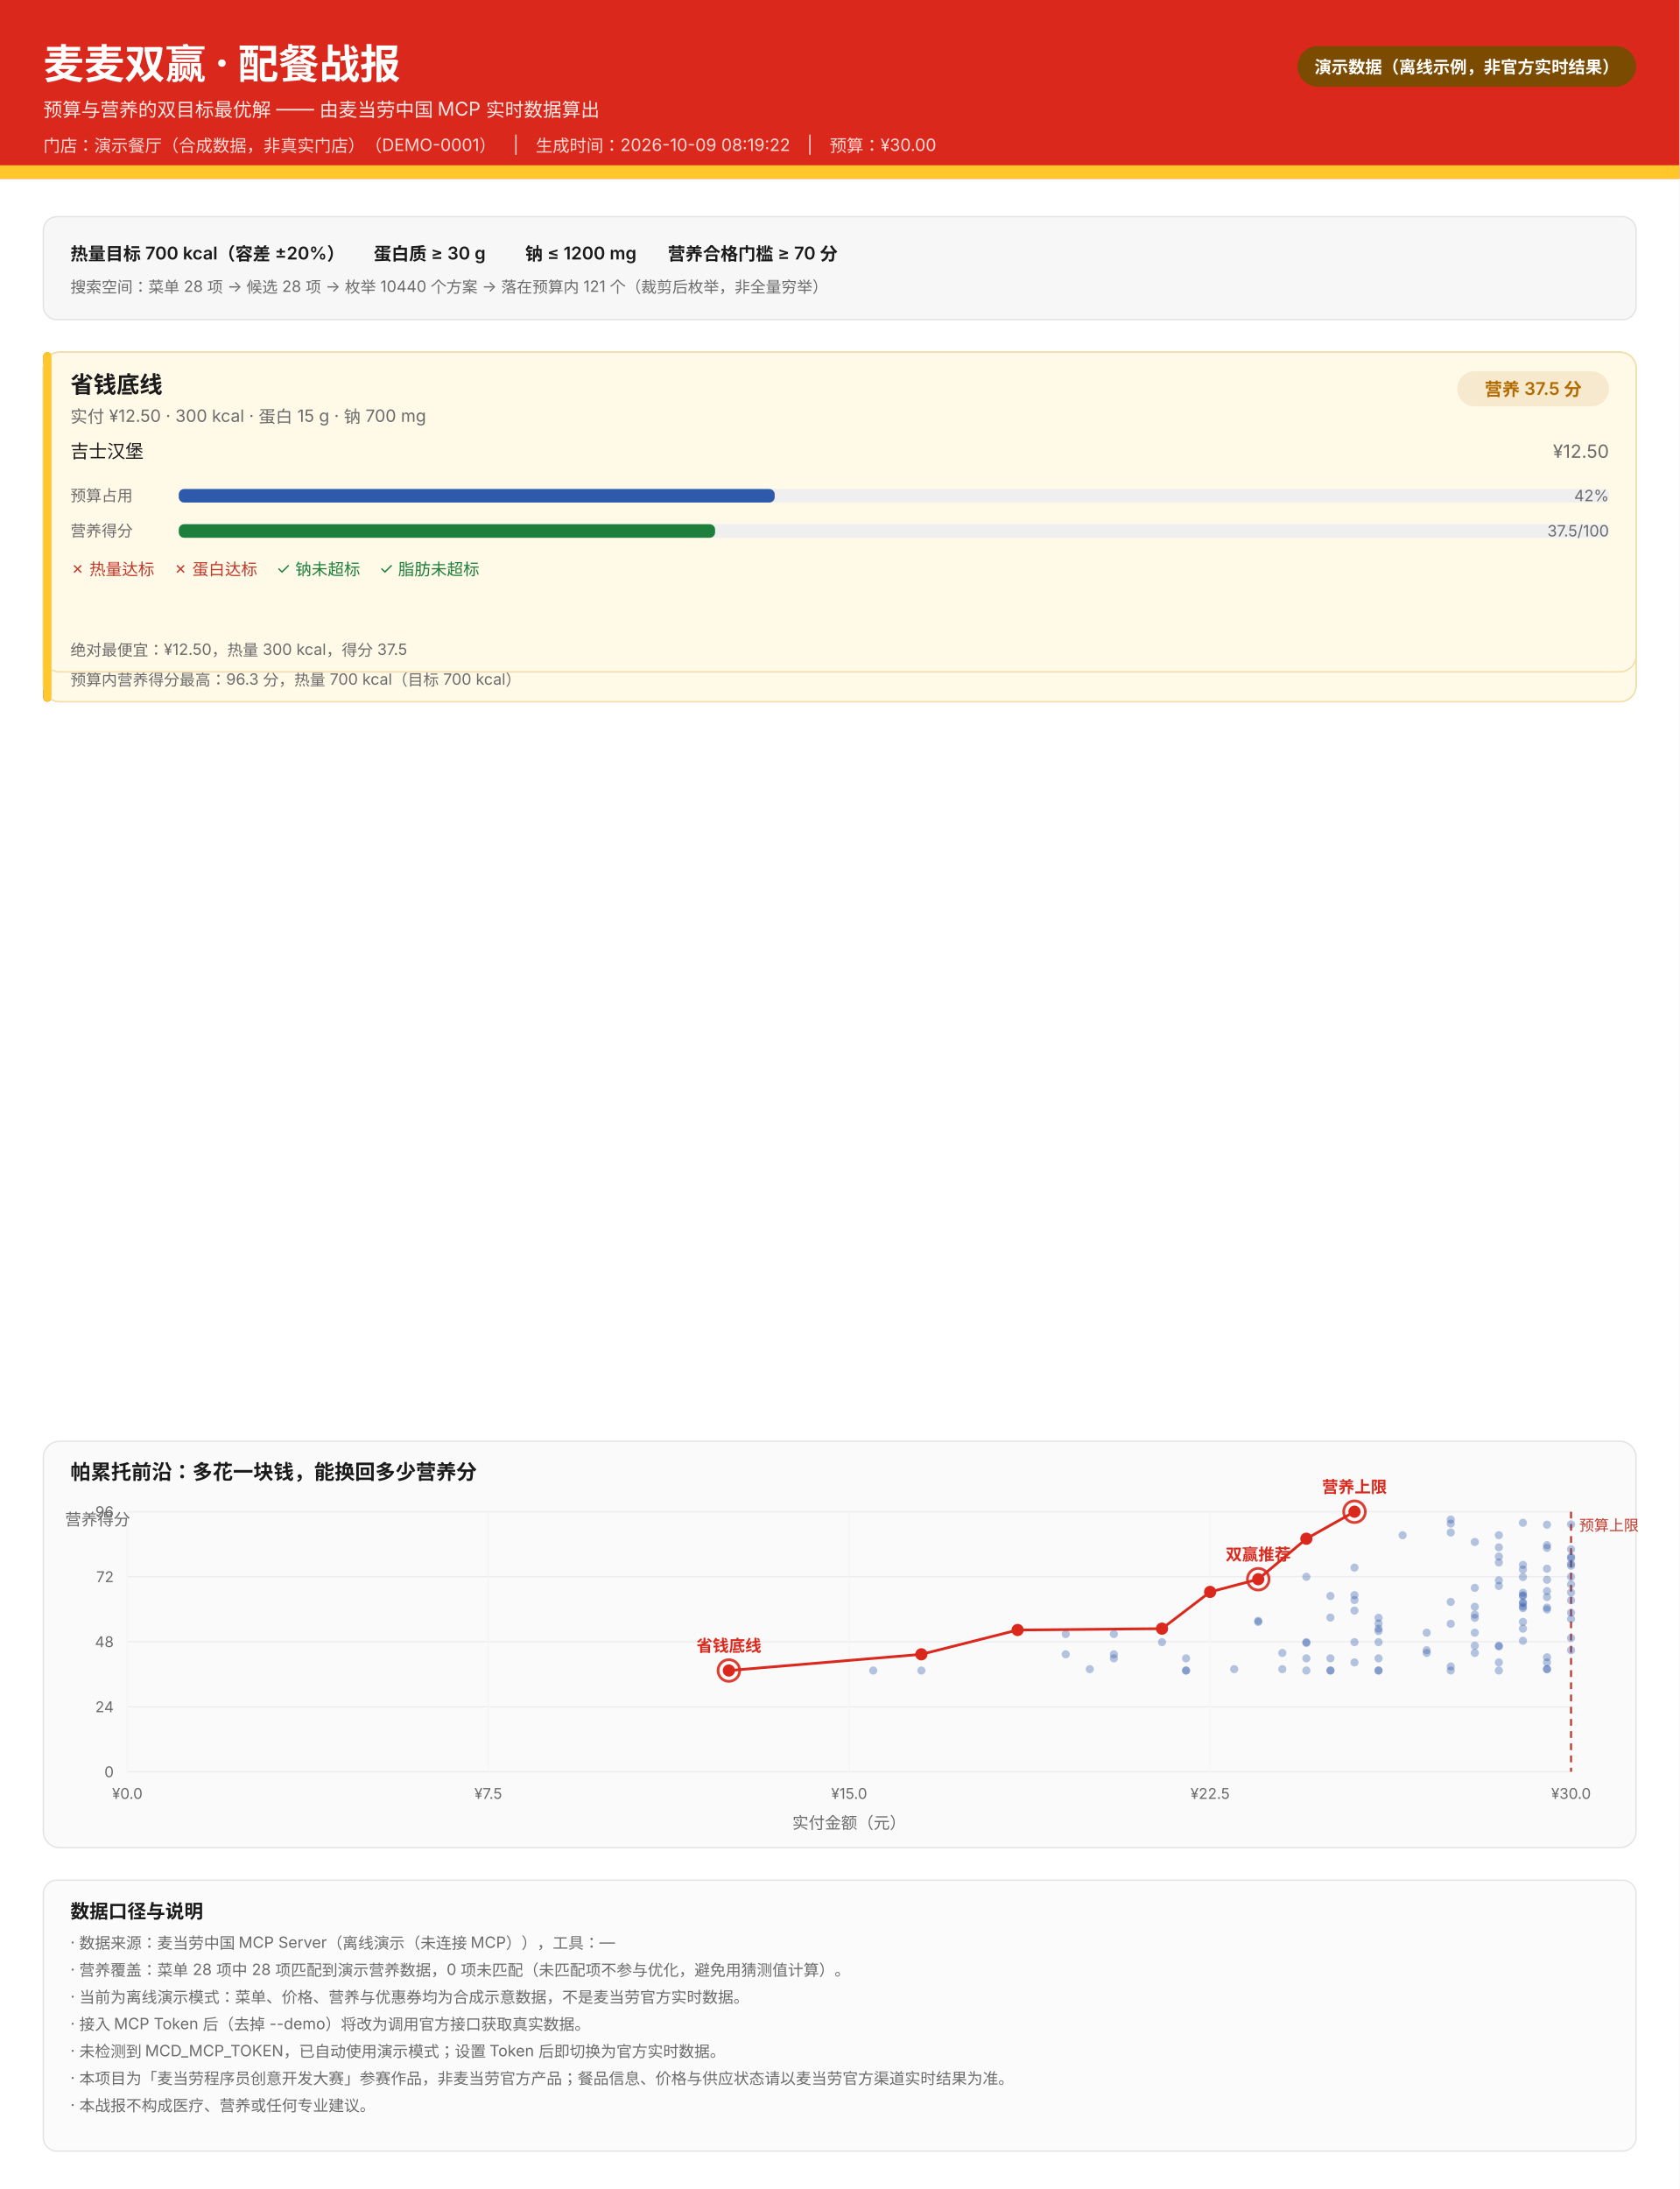
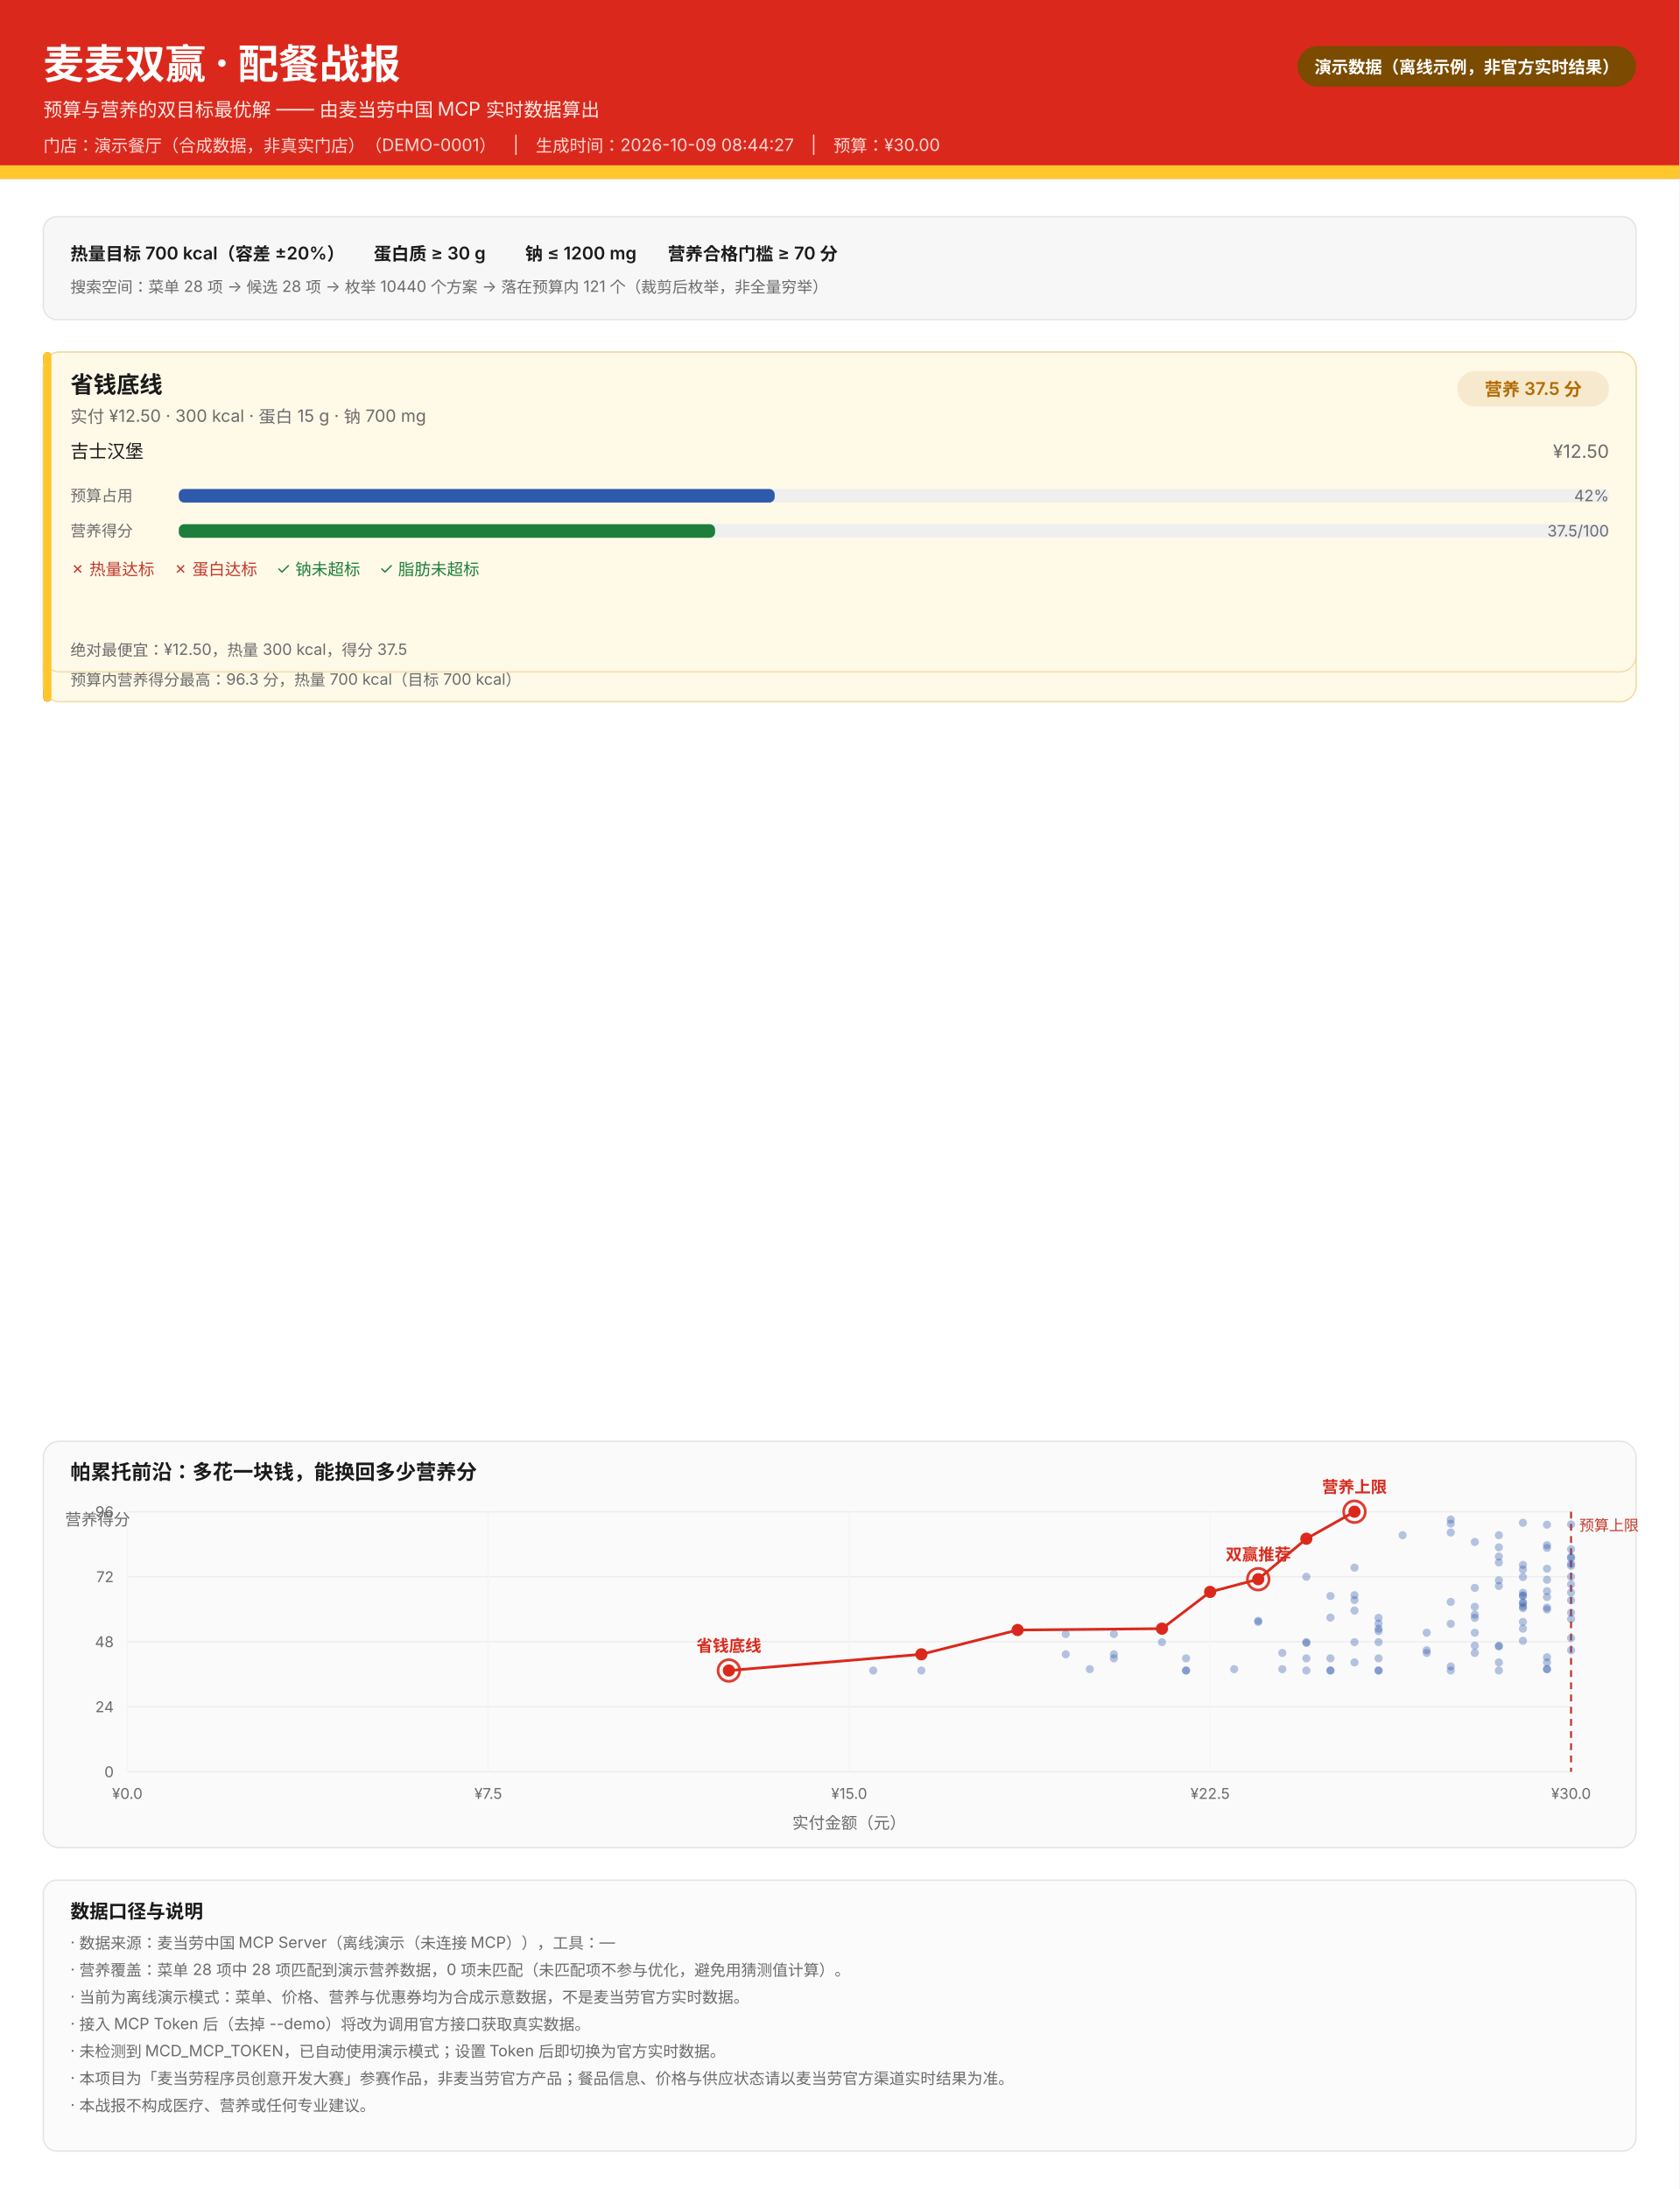
<svg xmlns="http://www.w3.org/2000/svg" width="1240" height="1616" viewBox="0 0 1240 1616" role="img" aria-label="麦麦双赢配餐战报">
  <rect width="1240" height="1616" fill="#FFFFFF" />
  <rect x="0" y="0" width="1240" height="132" rx="0" fill="#DA291C" stroke="none" stroke-width="1" opacity="1" />
  <rect x="0" y="122" width="1240" height="10" rx="0" fill="#FFC72C" stroke="none" stroke-width="1" opacity="1" />
  <text x="32" y="58" font-family="'PingFang SC','Microsoft YaHei','Noto Sans SC','Source Han Sans SC',-apple-system,sans-serif" font-size="30" font-weight="800" fill="#FFFFFF" text-anchor="start" opacity="1">麦麦双赢 · 配餐战报</text>
  <text x="32" y="86" font-family="'PingFang SC','Microsoft YaHei','Noto Sans SC','Source Han Sans SC',-apple-system,sans-serif" font-size="14" font-weight="400" fill="#FFE9E7" text-anchor="start" opacity="1">预算与营养的双目标最优解 —— 由麦当劳中国 MCP 实时数据算出</text>
  <rect x="958" y="34" width="250" height="30" rx="15" fill="#7A4B00" stroke="none" stroke-width="1" opacity="1" />
  <text x="1083" y="54" font-family="'PingFang SC','Microsoft YaHei','Noto Sans SC','Source Han Sans SC',-apple-system,sans-serif" font-size="12.5" font-weight="600" fill="#FFFFFF" text-anchor="middle" opacity="1">演示数据（离线示例，非官方实时结果）</text>
-   <text x="32" y="112" font-family="'PingFang SC','Microsoft YaHei','Noto Sans SC','Source Han Sans SC',-apple-system,sans-serif" font-size="12.5" font-weight="400" fill="#FFD9D6" text-anchor="start" opacity="1">门店：演示餐厅（合成数据，非真实门店）（DEMO-0001）　|　生成时间：2026-10-09 08:19:22　|　预算：¥30.00</text>
+   <text x="32" y="112" font-family="'PingFang SC','Microsoft YaHei','Noto Sans SC','Source Han Sans SC',-apple-system,sans-serif" font-size="12.5" font-weight="400" fill="#FFD9D6" text-anchor="start" opacity="1">门店：演示餐厅（合成数据，非真实门店）（DEMO-0001）　|　生成时间：2026-10-09 08:44:27　|　预算：¥30.00</text>
  <rect x="32" y="160" width="1176" height="76" rx="10" fill="#F7F7F7" stroke="#E3E3E3" stroke-width="1" opacity="1" />
  <text x="52" y="192" font-family="'PingFang SC','Microsoft YaHei','Noto Sans SC','Source Han Sans SC',-apple-system,sans-serif" font-size="13" font-weight="600" fill="#1A1A1A" text-anchor="start" opacity="1">热量目标 700 kcal（容差 ±20%）</text>
  <text x="276" y="192" font-family="'PingFang SC','Microsoft YaHei','Noto Sans SC','Source Han Sans SC',-apple-system,sans-serif" font-size="13" font-weight="600" fill="#1A1A1A" text-anchor="start" opacity="1">蛋白质 ≥ 30 g</text>
  <text x="387.8" y="192" font-family="'PingFang SC','Microsoft YaHei','Noto Sans SC','Source Han Sans SC',-apple-system,sans-serif" font-size="13" font-weight="600" fill="#1A1A1A" text-anchor="start" opacity="1">钠 ≤ 1200 mg</text>
  <text x="493" y="192" font-family="'PingFang SC','Microsoft YaHei','Noto Sans SC','Source Han Sans SC',-apple-system,sans-serif" font-size="13" font-weight="600" fill="#1A1A1A" text-anchor="start" opacity="1">营养合格门槛 ≥ 70 分</text>
  <text x="52" y="216" font-family="'PingFang SC','Microsoft YaHei','Noto Sans SC','Source Han Sans SC',-apple-system,sans-serif" font-size="11.5" font-weight="400" fill="#6B6B6B" text-anchor="start" opacity="1">搜索空间：菜单 28 项 → 候选 28 项 → 枚举 10440 个方案 → 落在预算内 121 个（裁剪后枚举，非全量穷举）</text>
  <rect x="32" y="260" width="1176" height="258" rx="12" fill="#FFF9E8" stroke="#F0DDA8" stroke-width="1" opacity="1" />
  <rect x="32" y="260" width="6" height="258" rx="3" fill="#DA291C" stroke="none" stroke-width="1" opacity="1" />
  <text x="52" y="290" font-family="'PingFang SC','Microsoft YaHei','Noto Sans SC','Source Han Sans SC',-apple-system,sans-serif" font-size="17" font-weight="700" fill="#1A1A1A" text-anchor="start" opacity="1">双赢推荐</text>
  <rect x="1076" y="274" width="112" height="26" rx="13" fill="#1E7F3C" stroke="none" stroke-width="1" opacity="0.12" />
  <text x="1132" y="292" font-family="'PingFang SC','Microsoft YaHei','Noto Sans SC','Source Han Sans SC',-apple-system,sans-serif" font-size="13" font-weight="600" fill="#1E7F3C" text-anchor="middle" opacity="1">营养 71.3 分</text>
  <text x="52" y="312" font-family="'PingFang SC','Microsoft YaHei','Noto Sans SC','Source Han Sans SC',-apple-system,sans-serif" font-size="12.5" font-weight="400" fill="#6B6B6B" text-anchor="start" opacity="1">实付 ¥23.50 · 610 kcal · 蛋白 28 g · 钠 970 mg</text>
  <text x="52" y="338" font-family="'PingFang SC','Microsoft YaHei','Noto Sans SC','Source Han Sans SC',-apple-system,sans-serif" font-size="13.5" font-weight="400" fill="#1A1A1A" text-anchor="start" opacity="1">原味鸡腿堡</text>
  <text x="1188" y="338" font-family="'PingFang SC','Microsoft YaHei','Noto Sans SC','Source Han Sans SC',-apple-system,sans-serif" font-size="13.5" font-weight="400" fill="#6B6B6B" text-anchor="end" opacity="1">¥19.50</text>
  <text x="52" y="360" font-family="'PingFang SC','Microsoft YaHei','Noto Sans SC','Source Han Sans SC',-apple-system,sans-serif" font-size="13.5" font-weight="400" fill="#1A1A1A" text-anchor="start" opacity="1">圆筒冰淇淋</text>
  <text x="1188" y="360" font-family="'PingFang SC','Microsoft YaHei','Noto Sans SC','Source Han Sans SC',-apple-system,sans-serif" font-size="13.5" font-weight="400" fill="#6B6B6B" text-anchor="end" opacity="1">¥4.00</text>
  <text x="52" y="392" font-family="'PingFang SC','Microsoft YaHei','Noto Sans SC','Source Han Sans SC',-apple-system,sans-serif" font-size="11.5" font-weight="400" fill="#6B6B6B" text-anchor="start" opacity="1">预算占用</text>
  <rect x="132" y="383" width="1056" height="10" rx="4" fill="#EFEFEF" stroke="none" stroke-width="1" opacity="1" />
  <rect x="132" y="383" width="827.2" height="10" rx="4" fill="#2E5AAC" stroke="none" stroke-width="1" opacity="1" />
  <text x="1188" y="392" font-family="'PingFang SC','Microsoft YaHei','Noto Sans SC','Source Han Sans SC',-apple-system,sans-serif" font-size="11.5" font-weight="400" fill="#6B6B6B" text-anchor="end" opacity="1">78%</text>
  <text x="52" y="418" font-family="'PingFang SC','Microsoft YaHei','Noto Sans SC','Source Han Sans SC',-apple-system,sans-serif" font-size="11.5" font-weight="400" fill="#6B6B6B" text-anchor="start" opacity="1">营养得分</text>
  <rect x="132" y="409" width="1056" height="10" rx="4" fill="#EFEFEF" stroke="none" stroke-width="1" opacity="1" />
  <rect x="132" y="409" width="752.928" height="10" rx="4" fill="#1E7F3C" stroke="none" stroke-width="1" opacity="1" />
  <text x="1188" y="418" font-family="'PingFang SC','Microsoft YaHei','Noto Sans SC','Source Han Sans SC',-apple-system,sans-serif" font-size="11.5" font-weight="400" fill="#6B6B6B" text-anchor="end" opacity="1">71.3/100</text>
  <text x="52" y="446" font-family="'PingFang SC','Microsoft YaHei','Noto Sans SC','Source Han Sans SC',-apple-system,sans-serif" font-size="12" font-weight="400" fill="#1E7F3C" text-anchor="start" opacity="1">✓ 热量达标</text>
-   <text x="128" y="446" font-family="'PingFang SC','Microsoft YaHei','Noto Sans SC','Source Han Sans SC',-apple-system,sans-serif" font-size="12" font-weight="400" fill="#1E7F3C" text-anchor="start" opacity="1">✓ 蛋白达标</text>
+   <text x="128" y="446" font-family="'PingFang SC','Microsoft YaHei','Noto Sans SC','Source Han Sans SC',-apple-system,sans-serif" font-size="12" font-weight="400" fill="#C0392B" text-anchor="start" opacity="1">✗ 蛋白达标</text>
  <text x="204" y="446" font-family="'PingFang SC','Microsoft YaHei','Noto Sans SC','Source Han Sans SC',-apple-system,sans-serif" font-size="12" font-weight="400" fill="#1E7F3C" text-anchor="start" opacity="1">✓ 钠未超标</text>
  <text x="280" y="446" font-family="'PingFang SC','Microsoft YaHei','Noto Sans SC','Source Han Sans SC',-apple-system,sans-serif" font-size="12" font-weight="400" fill="#1E7F3C" text-anchor="start" opacity="1">✓ 脂肪未超标</text>
  <text x="52" y="506" font-family="'PingFang SC','Microsoft YaHei','Noto Sans SC','Source Han Sans SC',-apple-system,sans-serif" font-size="11.5" font-weight="400" fill="#6B6B6B" text-anchor="start" opacity="1">达到营养门槛（得分 ≥ 门槛）的方案里最便宜的一档：¥23.50 换 28 g 蛋白</text>
  <rect x="32" y="260" width="1176" height="258" rx="12" fill="#FFF9E8" stroke="#F0DDA8" stroke-width="1" opacity="1" />
  <rect x="32" y="260" width="6" height="258" rx="3" fill="#FFC72C" stroke="none" stroke-width="1" opacity="1" />
  <text x="52" y="290" font-family="'PingFang SC','Microsoft YaHei','Noto Sans SC','Source Han Sans SC',-apple-system,sans-serif" font-size="17" font-weight="700" fill="#1A1A1A" text-anchor="start" opacity="1">营养上限</text>
  <rect x="1076" y="274" width="112" height="26" rx="13" fill="#1E7F3C" stroke="none" stroke-width="1" opacity="0.12" />
  <text x="1132" y="292" font-family="'PingFang SC','Microsoft YaHei','Noto Sans SC','Source Han Sans SC',-apple-system,sans-serif" font-size="13" font-weight="600" fill="#1E7F3C" text-anchor="middle" opacity="1">营养 96.3 分</text>
  <text x="52" y="312" font-family="'PingFang SC','Microsoft YaHei','Noto Sans SC','Source Han Sans SC',-apple-system,sans-serif" font-size="12.5" font-weight="400" fill="#6B6B6B" text-anchor="start" opacity="1">实付 ¥25.50 · 700 kcal · 蛋白 30 g · 钠 1120 mg</text>
  <text x="52" y="338" font-family="'PingFang SC','Microsoft YaHei','Noto Sans SC','Source Han Sans SC',-apple-system,sans-serif" font-size="13.5" font-weight="400" fill="#1A1A1A" text-anchor="start" opacity="1">巨无霸</text>
  <text x="1188" y="338" font-family="'PingFang SC','Microsoft YaHei','Noto Sans SC','Source Han Sans SC',-apple-system,sans-serif" font-size="13.5" font-weight="400" fill="#6B6B6B" text-anchor="end" opacity="1">¥21.50</text>
  <text x="52" y="360" font-family="'PingFang SC','Microsoft YaHei','Noto Sans SC','Source Han Sans SC',-apple-system,sans-serif" font-size="13.5" font-weight="400" fill="#1A1A1A" text-anchor="start" opacity="1">圆筒冰淇淋</text>
  <text x="1188" y="360" font-family="'PingFang SC','Microsoft YaHei','Noto Sans SC','Source Han Sans SC',-apple-system,sans-serif" font-size="13.5" font-weight="400" fill="#6B6B6B" text-anchor="end" opacity="1">¥4.00</text>
  <text x="52" y="392" font-family="'PingFang SC','Microsoft YaHei','Noto Sans SC','Source Han Sans SC',-apple-system,sans-serif" font-size="11.5" font-weight="400" fill="#6B6B6B" text-anchor="start" opacity="1">预算占用</text>
  <rect x="132" y="383" width="1056" height="10" rx="4" fill="#EFEFEF" stroke="none" stroke-width="1" opacity="1" />
  <rect x="132" y="383" width="897.6" height="10" rx="4" fill="#2E5AAC" stroke="none" stroke-width="1" opacity="1" />
  <text x="1188" y="392" font-family="'PingFang SC','Microsoft YaHei','Noto Sans SC','Source Han Sans SC',-apple-system,sans-serif" font-size="11.5" font-weight="400" fill="#6B6B6B" text-anchor="end" opacity="1">85%</text>
  <text x="52" y="418" font-family="'PingFang SC','Microsoft YaHei','Noto Sans SC','Source Han Sans SC',-apple-system,sans-serif" font-size="11.5" font-weight="400" fill="#6B6B6B" text-anchor="start" opacity="1">营养得分</text>
  <rect x="132" y="409" width="1056" height="10" rx="4" fill="#EFEFEF" stroke="none" stroke-width="1" opacity="1" />
  <rect x="132" y="409" width="1016.928" height="10" rx="4" fill="#1E7F3C" stroke="none" stroke-width="1" opacity="1" />
  <text x="1188" y="418" font-family="'PingFang SC','Microsoft YaHei','Noto Sans SC','Source Han Sans SC',-apple-system,sans-serif" font-size="11.5" font-weight="400" fill="#6B6B6B" text-anchor="end" opacity="1">96.3/100</text>
  <text x="52" y="446" font-family="'PingFang SC','Microsoft YaHei','Noto Sans SC','Source Han Sans SC',-apple-system,sans-serif" font-size="12" font-weight="400" fill="#1E7F3C" text-anchor="start" opacity="1">✓ 热量达标</text>
  <text x="128" y="446" font-family="'PingFang SC','Microsoft YaHei','Noto Sans SC','Source Han Sans SC',-apple-system,sans-serif" font-size="12" font-weight="400" fill="#1E7F3C" text-anchor="start" opacity="1">✓ 蛋白达标</text>
  <text x="204" y="446" font-family="'PingFang SC','Microsoft YaHei','Noto Sans SC','Source Han Sans SC',-apple-system,sans-serif" font-size="12" font-weight="400" fill="#1E7F3C" text-anchor="start" opacity="1">✓ 钠未超标</text>
  <text x="280" y="446" font-family="'PingFang SC','Microsoft YaHei','Noto Sans SC','Source Han Sans SC',-apple-system,sans-serif" font-size="12" font-weight="400" fill="#C0392B" text-anchor="start" opacity="1">✗ 脂肪未超标</text>
  <text x="52" y="506" font-family="'PingFang SC','Microsoft YaHei','Noto Sans SC','Source Han Sans SC',-apple-system,sans-serif" font-size="11.5" font-weight="400" fill="#6B6B6B" text-anchor="start" opacity="1">预算内营养得分最高：96.3 分，热量 700 kcal（目标 700 kcal）</text>
  <rect x="32" y="260" width="1176" height="236" rx="12" fill="#FFF9E8" stroke="#F0DDA8" stroke-width="1" opacity="1" />
  <rect x="32" y="260" width="6" height="236" rx="3" fill="#FFC72C" stroke="none" stroke-width="1" opacity="1" />
  <text x="52" y="290" font-family="'PingFang SC','Microsoft YaHei','Noto Sans SC','Source Han Sans SC',-apple-system,sans-serif" font-size="17" font-weight="700" fill="#1A1A1A" text-anchor="start" opacity="1">省钱底线</text>
  <rect x="1076" y="274" width="112" height="26" rx="13" fill="#B26B00" stroke="none" stroke-width="1" opacity="0.12" />
  <text x="1132" y="292" font-family="'PingFang SC','Microsoft YaHei','Noto Sans SC','Source Han Sans SC',-apple-system,sans-serif" font-size="13" font-weight="600" fill="#B26B00" text-anchor="middle" opacity="1">营养 37.5 分</text>
  <text x="52" y="312" font-family="'PingFang SC','Microsoft YaHei','Noto Sans SC','Source Han Sans SC',-apple-system,sans-serif" font-size="12.5" font-weight="400" fill="#6B6B6B" text-anchor="start" opacity="1">实付 ¥12.50 · 300 kcal · 蛋白 15 g · 钠 700 mg</text>
  <text x="52" y="338" font-family="'PingFang SC','Microsoft YaHei','Noto Sans SC','Source Han Sans SC',-apple-system,sans-serif" font-size="13.5" font-weight="400" fill="#1A1A1A" text-anchor="start" opacity="1">吉士汉堡</text>
  <text x="1188" y="338" font-family="'PingFang SC','Microsoft YaHei','Noto Sans SC','Source Han Sans SC',-apple-system,sans-serif" font-size="13.5" font-weight="400" fill="#6B6B6B" text-anchor="end" opacity="1">¥12.50</text>
  <text x="52" y="370" font-family="'PingFang SC','Microsoft YaHei','Noto Sans SC','Source Han Sans SC',-apple-system,sans-serif" font-size="11.5" font-weight="400" fill="#6B6B6B" text-anchor="start" opacity="1">预算占用</text>
  <rect x="132" y="361" width="1056" height="10" rx="4" fill="#EFEFEF" stroke="none" stroke-width="1" opacity="1" />
  <rect x="132" y="361" width="440" height="10" rx="4" fill="#2E5AAC" stroke="none" stroke-width="1" opacity="1" />
  <text x="1188" y="370" font-family="'PingFang SC','Microsoft YaHei','Noto Sans SC','Source Han Sans SC',-apple-system,sans-serif" font-size="11.5" font-weight="400" fill="#6B6B6B" text-anchor="end" opacity="1">42%</text>
  <text x="52" y="396" font-family="'PingFang SC','Microsoft YaHei','Noto Sans SC','Source Han Sans SC',-apple-system,sans-serif" font-size="11.5" font-weight="400" fill="#6B6B6B" text-anchor="start" opacity="1">营养得分</text>
  <rect x="132" y="387" width="1056" height="10" rx="4" fill="#EFEFEF" stroke="none" stroke-width="1" opacity="1" />
  <rect x="132" y="387" width="396" height="10" rx="4" fill="#1E7F3C" stroke="none" stroke-width="1" opacity="1" />
  <text x="1188" y="396" font-family="'PingFang SC','Microsoft YaHei','Noto Sans SC','Source Han Sans SC',-apple-system,sans-serif" font-size="11.5" font-weight="400" fill="#6B6B6B" text-anchor="end" opacity="1">37.5/100</text>
  <text x="52" y="424" font-family="'PingFang SC','Microsoft YaHei','Noto Sans SC','Source Han Sans SC',-apple-system,sans-serif" font-size="12" font-weight="400" fill="#C0392B" text-anchor="start" opacity="1">✗ 热量达标</text>
  <text x="128" y="424" font-family="'PingFang SC','Microsoft YaHei','Noto Sans SC','Source Han Sans SC',-apple-system,sans-serif" font-size="12" font-weight="400" fill="#C0392B" text-anchor="start" opacity="1">✗ 蛋白达标</text>
  <text x="204" y="424" font-family="'PingFang SC','Microsoft YaHei','Noto Sans SC','Source Han Sans SC',-apple-system,sans-serif" font-size="12" font-weight="400" fill="#1E7F3C" text-anchor="start" opacity="1">✓ 钠未超标</text>
  <text x="280" y="424" font-family="'PingFang SC','Microsoft YaHei','Noto Sans SC','Source Han Sans SC',-apple-system,sans-serif" font-size="12" font-weight="400" fill="#1E7F3C" text-anchor="start" opacity="1">✓ 脂肪未超标</text>
  <text x="52" y="484" font-family="'PingFang SC','Microsoft YaHei','Noto Sans SC','Source Han Sans SC',-apple-system,sans-serif" font-size="11.5" font-weight="400" fill="#6B6B6B" text-anchor="start" opacity="1">绝对最便宜：¥12.50，热量 300 kcal，得分 37.5</text>
  <rect x="32" y="1064" width="1176" height="300" rx="12" fill="#FAFAFA" stroke="#E3E3E3" stroke-width="1" opacity="1" />
  <text x="52" y="1092" font-family="'PingFang SC','Microsoft YaHei','Noto Sans SC','Source Han Sans SC',-apple-system,sans-serif" font-size="15" font-weight="700" fill="#1A1A1A" text-anchor="start" opacity="1">帕累托前沿：多花一块钱，能换回多少营养分</text>
  <line x1="94" y1="1116" x2="1160" y2="1116" stroke="#EDEDED" stroke-width="1" />
  <text x="84" y="1120" font-family="'PingFang SC','Microsoft YaHei','Noto Sans SC','Source Han Sans SC',-apple-system,sans-serif" font-size="11" font-weight="400" fill="#6B6B6B" text-anchor="end" opacity="1">96</text>
  <line x1="94" y1="1164" x2="1160" y2="1164" stroke="#EDEDED" stroke-width="1" />
  <text x="84" y="1168" font-family="'PingFang SC','Microsoft YaHei','Noto Sans SC','Source Han Sans SC',-apple-system,sans-serif" font-size="11" font-weight="400" fill="#6B6B6B" text-anchor="end" opacity="1">72</text>
  <line x1="94" y1="1212" x2="1160" y2="1212" stroke="#EDEDED" stroke-width="1" />
  <text x="84" y="1216" font-family="'PingFang SC','Microsoft YaHei','Noto Sans SC','Source Han Sans SC',-apple-system,sans-serif" font-size="11" font-weight="400" fill="#6B6B6B" text-anchor="end" opacity="1">48</text>
  <line x1="94" y1="1260" x2="1160" y2="1260" stroke="#EDEDED" stroke-width="1" />
  <text x="84" y="1264" font-family="'PingFang SC','Microsoft YaHei','Noto Sans SC','Source Han Sans SC',-apple-system,sans-serif" font-size="11" font-weight="400" fill="#6B6B6B" text-anchor="end" opacity="1">24</text>
  <line x1="94" y1="1308" x2="1160" y2="1308" stroke="#EDEDED" stroke-width="1" />
  <text x="84" y="1312" font-family="'PingFang SC','Microsoft YaHei','Noto Sans SC','Source Han Sans SC',-apple-system,sans-serif" font-size="11" font-weight="400" fill="#6B6B6B" text-anchor="end" opacity="1">0</text>
  <line x1="94" y1="1116" x2="94" y2="1308" stroke="#F5F5F5" stroke-width="1" />
  <text x="94" y="1328" font-family="'PingFang SC','Microsoft YaHei','Noto Sans SC','Source Han Sans SC',-apple-system,sans-serif" font-size="11" font-weight="400" fill="#6B6B6B" text-anchor="middle" opacity="1">¥0.0</text>
  <line x1="360.5" y1="1116" x2="360.5" y2="1308" stroke="#F5F5F5" stroke-width="1" />
  <text x="360.5" y="1328" font-family="'PingFang SC','Microsoft YaHei','Noto Sans SC','Source Han Sans SC',-apple-system,sans-serif" font-size="11" font-weight="400" fill="#6B6B6B" text-anchor="middle" opacity="1">¥7.5</text>
  <line x1="627" y1="1116" x2="627" y2="1308" stroke="#F5F5F5" stroke-width="1" />
  <text x="627" y="1328" font-family="'PingFang SC','Microsoft YaHei','Noto Sans SC','Source Han Sans SC',-apple-system,sans-serif" font-size="11" font-weight="400" fill="#6B6B6B" text-anchor="middle" opacity="1">¥15.0</text>
  <line x1="893.5" y1="1116" x2="893.5" y2="1308" stroke="#F5F5F5" stroke-width="1" />
  <text x="893.5" y="1328" font-family="'PingFang SC','Microsoft YaHei','Noto Sans SC','Source Han Sans SC',-apple-system,sans-serif" font-size="11" font-weight="400" fill="#6B6B6B" text-anchor="middle" opacity="1">¥22.5</text>
  <line x1="1160" y1="1116" x2="1160" y2="1308" stroke="#F5F5F5" stroke-width="1" />
  <text x="1160" y="1328" font-family="'PingFang SC','Microsoft YaHei','Noto Sans SC','Source Han Sans SC',-apple-system,sans-serif" font-size="11" font-weight="400" fill="#6B6B6B" text-anchor="middle" opacity="1">¥30.0</text>
  <text x="627" y="1350" font-family="'PingFang SC','Microsoft YaHei','Noto Sans SC','Source Han Sans SC',-apple-system,sans-serif" font-size="12" font-weight="400" fill="#6B6B6B" text-anchor="middle" opacity="1">实付金额（元）</text>
  <text x="48" y="1126" font-family="'PingFang SC','Microsoft YaHei','Noto Sans SC','Source Han Sans SC',-apple-system,sans-serif" font-size="12" font-weight="400" fill="#6B6B6B" text-anchor="start" opacity="1">营养得分</text>
  <line x1="1160" y1="1116" x2="1160" y2="1308" stroke="#C0392B" stroke-width="1.5" stroke-dasharray="5 4" />
  <text x="1166" y="1130" font-family="'PingFang SC','Microsoft YaHei','Noto Sans SC','Source Han Sans SC',-apple-system,sans-serif" font-size="11" font-weight="400" fill="#C0392B" text-anchor="start" opacity="1">预算上限</text>
  <circle cx="1000.1" cy="1116" r="3" fill="#2E5AAC" stroke="none" stroke-width="1" opacity="0.35" />
  <circle cx="1071.167" cy="1121.782" r="3" fill="#2E5AAC" stroke="none" stroke-width="1" opacity="0.35" />
  <circle cx="1124.467" cy="1124.174" r="3" fill="#2E5AAC" stroke="none" stroke-width="1" opacity="0.35" />
  <circle cx="1071.167" cy="1124.773" r="3" fill="#2E5AAC" stroke="none" stroke-width="1" opacity="0.35" />
  <circle cx="1160" cy="1125.371" r="3" fill="#2E5AAC" stroke="none" stroke-width="1" opacity="0.35" />
  <circle cx="1142.233" cy="1125.57" r="3" fill="#2E5AAC" stroke="none" stroke-width="1" opacity="0.35" />
  <circle cx="1071.167" cy="1131.352" r="3" fill="#2E5AAC" stroke="none" stroke-width="1" opacity="0.35" />
  <circle cx="1035.633" cy="1133.346" r="3" fill="#2E5AAC" stroke="none" stroke-width="1" opacity="0.35" />
  <circle cx="1106.7" cy="1133.346" r="3" fill="#2E5AAC" stroke="none" stroke-width="1" opacity="0.35" />
  <circle cx="964.567" cy="1135.938" r="3" fill="#2E5AAC" stroke="none" stroke-width="1" opacity="0.35" />
  <circle cx="1088.933" cy="1138.33" r="3" fill="#2E5AAC" stroke="none" stroke-width="1" opacity="0.35" />
  <circle cx="1142.233" cy="1140.723" r="3" fill="#2E5AAC" stroke="none" stroke-width="1" opacity="0.35" />
  <circle cx="1106.7" cy="1142.318" r="3" fill="#2E5AAC" stroke="none" stroke-width="1" opacity="0.35" />
  <circle cx="1142.233" cy="1142.717" r="3" fill="#2E5AAC" stroke="none" stroke-width="1" opacity="0.35" />
  <circle cx="1160" cy="1143.713" r="3" fill="#2E5AAC" stroke="none" stroke-width="1" opacity="0.35" />
  <circle cx="1106.7" cy="1149.097" r="3" fill="#2E5AAC" stroke="none" stroke-width="1" opacity="0.35" />
  <circle cx="1160" cy="1149.296" r="3" fill="#2E5AAC" stroke="none" stroke-width="1" opacity="0.35" />
  <circle cx="1160" cy="1150.293" r="3" fill="#2E5AAC" stroke="none" stroke-width="1" opacity="0.35" />
  <circle cx="1106.7" cy="1153.483" r="3" fill="#2E5AAC" stroke="none" stroke-width="1" opacity="0.35" />
  <circle cx="1160" cy="1154.48" r="3" fill="#2E5AAC" stroke="none" stroke-width="1" opacity="0.35" />
  <circle cx="1124.467" cy="1155.277" r="3" fill="#2E5AAC" stroke="none" stroke-width="1" opacity="0.35" />
  <circle cx="1160" cy="1155.875" r="3" fill="#2E5AAC" stroke="none" stroke-width="1" opacity="0.35" />
  <circle cx="1000.1" cy="1157.271" r="3" fill="#2E5AAC" stroke="none" stroke-width="1" opacity="0.35" />
  <circle cx="1142.233" cy="1158.069" r="3" fill="#2E5AAC" stroke="none" stroke-width="1" opacity="0.35" />
  <circle cx="1124.467" cy="1158.667" r="3" fill="#2E5AAC" stroke="none" stroke-width="1" opacity="0.35" />
  <circle cx="964.567" cy="1164.05" r="3" fill="#2E5AAC" stroke="none" stroke-width="1" opacity="0.35" />
  <circle cx="1160" cy="1164.05" r="3" fill="#2E5AAC" stroke="none" stroke-width="1" opacity="0.35" />
  <circle cx="1124.467" cy="1164.249" r="3" fill="#2E5AAC" stroke="none" stroke-width="1" opacity="0.35" />
  <circle cx="929.033" cy="1165.844" r="3" fill="#2E5AAC" stroke="none" stroke-width="1" opacity="0.35" />
  <circle cx="1142.233" cy="1166.243" r="3" fill="#2E5AAC" stroke="none" stroke-width="1" opacity="0.35" />
  <circle cx="1106.7" cy="1166.642" r="3" fill="#2E5AAC" stroke="none" stroke-width="1" opacity="0.35" />
  <circle cx="1160" cy="1169.632" r="3" fill="#2E5AAC" stroke="none" stroke-width="1" opacity="0.35" />
  <circle cx="1106.7" cy="1170.829" r="3" fill="#2E5AAC" stroke="none" stroke-width="1" opacity="0.35" />
  <circle cx="1088.933" cy="1172.224" r="3" fill="#2E5AAC" stroke="none" stroke-width="1" opacity="0.35" />
  <circle cx="1142.233" cy="1174.617" r="3" fill="#2E5AAC" stroke="none" stroke-width="1" opacity="0.35" />
  <circle cx="893.5" cy="1175.215" r="3" fill="#2E5AAC" stroke="none" stroke-width="1" opacity="0.35" />
  <circle cx="1160" cy="1175.614" r="3" fill="#2E5AAC" stroke="none" stroke-width="1" opacity="0.35" />
  <circle cx="1124.467" cy="1175.813" r="3" fill="#2E5AAC" stroke="none" stroke-width="1" opacity="0.35" />
  <circle cx="1000.1" cy="1177.607" r="3" fill="#2E5AAC" stroke="none" stroke-width="1" opacity="0.35" />
  <circle cx="1124.467" cy="1177.807" r="3" fill="#2E5AAC" stroke="none" stroke-width="1" opacity="0.35" />
  <circle cx="982.333" cy="1178.206" r="3" fill="#2E5AAC" stroke="none" stroke-width="1" opacity="0.35" />
  <circle cx="1124.467" cy="1178.206" r="3" fill="#2E5AAC" stroke="none" stroke-width="1" opacity="0.35" />
  <circle cx="1142.233" cy="1179.003" r="3" fill="#2E5AAC" stroke="none" stroke-width="1" opacity="0.35" />
  <circle cx="1000.1" cy="1181.196" r="3" fill="#2E5AAC" stroke="none" stroke-width="1" opacity="0.35" />
  <circle cx="1160" cy="1181.396" r="3" fill="#2E5AAC" stroke="none" stroke-width="1" opacity="0.35" />
  <circle cx="1071.167" cy="1182.592" r="3" fill="#2E5AAC" stroke="none" stroke-width="1" opacity="0.35" />
  <circle cx="1124.467" cy="1182.991" r="3" fill="#2E5AAC" stroke="none" stroke-width="1" opacity="0.35" />
  <circle cx="1124.467" cy="1183.589" r="3" fill="#2E5AAC" stroke="none" stroke-width="1" opacity="0.35" />
  <circle cx="1124.467" cy="1185.981" r="3" fill="#2E5AAC" stroke="none" stroke-width="1" opacity="0.35" />
  <circle cx="1088.933" cy="1186.181" r="3" fill="#2E5AAC" stroke="none" stroke-width="1" opacity="0.35" />
  <circle cx="1142.233" cy="1186.779" r="3" fill="#2E5AAC" stroke="none" stroke-width="1" opacity="0.35" />
  <circle cx="1124.467" cy="1187.178" r="3" fill="#2E5AAC" stroke="none" stroke-width="1" opacity="0.35" />
  <circle cx="1142.233" cy="1188.174" r="3" fill="#2E5AAC" stroke="none" stroke-width="1" opacity="0.35" />
  <circle cx="1000.1" cy="1188.972" r="3" fill="#2E5AAC" stroke="none" stroke-width="1" opacity="0.35" />
  <circle cx="1160" cy="1190.567" r="3" fill="#2E5AAC" stroke="none" stroke-width="1" opacity="0.35" />
  <circle cx="1088.933" cy="1191.963" r="3" fill="#2E5AAC" stroke="none" stroke-width="1" opacity="0.35" />
  <circle cx="982.333" cy="1194.156" r="3" fill="#2E5AAC" stroke="none" stroke-width="1" opacity="0.35" />
  <circle cx="1017.867" cy="1194.355" r="3" fill="#2E5AAC" stroke="none" stroke-width="1" opacity="0.35" />
  <circle cx="1088.933" cy="1194.355" r="3" fill="#2E5AAC" stroke="none" stroke-width="1" opacity="0.35" />
  <circle cx="1160" cy="1195.153" r="3" fill="#2E5AAC" stroke="none" stroke-width="1" opacity="0.35" />
  <circle cx="929.033" cy="1196.548" r="3" fill="#2E5AAC" stroke="none" stroke-width="1" opacity="0.35" />
  <circle cx="929.033" cy="1197.346" r="3" fill="#2E5AAC" stroke="none" stroke-width="1" opacity="0.35" />
  <circle cx="1124.467" cy="1197.346" r="3" fill="#2E5AAC" stroke="none" stroke-width="1" opacity="0.35" />
  <circle cx="1017.867" cy="1198.542" r="3" fill="#2E5AAC" stroke="none" stroke-width="1" opacity="0.35" />
  <circle cx="1071.167" cy="1198.741" r="3" fill="#2E5AAC" stroke="none" stroke-width="1" opacity="0.35" />
  <circle cx="857.967" cy="1202.33" r="3" fill="#2E5AAC" stroke="none" stroke-width="1" opacity="0.35" />
  <circle cx="1017.867" cy="1202.33" r="3" fill="#2E5AAC" stroke="none" stroke-width="1" opacity="0.35" />
  <circle cx="1124.467" cy="1202.33" r="3" fill="#2E5AAC" stroke="none" stroke-width="1" opacity="0.35" />
  <circle cx="751.367" cy="1203.327" r="3" fill="#2E5AAC" stroke="none" stroke-width="1" opacity="0.35" />
  <circle cx="857.967" cy="1203.327" r="3" fill="#2E5AAC" stroke="none" stroke-width="1" opacity="0.35" />
  <circle cx="857.967" cy="1203.925" r="3" fill="#2E5AAC" stroke="none" stroke-width="1" opacity="0.35" />
  <circle cx="1017.867" cy="1204.125" r="3" fill="#2E5AAC" stroke="none" stroke-width="1" opacity="0.35" />
  <circle cx="1053.4" cy="1205.321" r="3" fill="#2E5AAC" stroke="none" stroke-width="1" opacity="0.35" />
  <circle cx="1088.933" cy="1205.321" r="3" fill="#2E5AAC" stroke="none" stroke-width="1" opacity="0.35" />
  <circle cx="786.9" cy="1206.318" r="3" fill="#2E5AAC" stroke="none" stroke-width="1" opacity="0.35" />
  <circle cx="822.433" cy="1206.318" r="3" fill="#2E5AAC" stroke="none" stroke-width="1" opacity="0.35" />
  <circle cx="1160" cy="1209.308" r="3" fill="#2E5AAC" stroke="none" stroke-width="1" opacity="0.35" />
  <circle cx="1124.467" cy="1211.302" r="3" fill="#2E5AAC" stroke="none" stroke-width="1" opacity="0.35" />
  <circle cx="857.967" cy="1212.299" r="3" fill="#2E5AAC" stroke="none" stroke-width="1" opacity="0.35" />
  <circle cx="964.567" cy="1212.299" r="3" fill="#2E5AAC" stroke="none" stroke-width="1" opacity="0.35" />
  <circle cx="1000.1" cy="1212.299" r="3" fill="#2E5AAC" stroke="none" stroke-width="1" opacity="0.35" />
  <circle cx="1017.867" cy="1212.299" r="3" fill="#2E5AAC" stroke="none" stroke-width="1" opacity="0.35" />
  <circle cx="964.567" cy="1212.897" r="3" fill="#2E5AAC" stroke="none" stroke-width="1" opacity="0.35" />
  <circle cx="1088.933" cy="1214.891" r="3" fill="#2E5AAC" stroke="none" stroke-width="1" opacity="0.35" />
  <circle cx="1106.7" cy="1214.891" r="3" fill="#2E5AAC" stroke="none" stroke-width="1" opacity="0.35" />
  <circle cx="1106.7" cy="1215.489" r="3" fill="#2E5AAC" stroke="none" stroke-width="1" opacity="0.35" />
  <circle cx="1053.4" cy="1218.28" r="3" fill="#2E5AAC" stroke="none" stroke-width="1" opacity="0.35" />
  <circle cx="1160" cy="1218.28" r="3" fill="#2E5AAC" stroke="none" stroke-width="1" opacity="0.35" />
  <circle cx="946.8" cy="1220.274" r="3" fill="#2E5AAC" stroke="none" stroke-width="1" opacity="0.35" />
  <circle cx="1053.4" cy="1220.274" r="3" fill="#2E5AAC" stroke="none" stroke-width="1" opacity="0.35" />
  <circle cx="1088.933" cy="1220.274" r="3" fill="#2E5AAC" stroke="none" stroke-width="1" opacity="0.35" />
  <circle cx="680.3" cy="1221.271" r="3" fill="#2E5AAC" stroke="none" stroke-width="1" opacity="0.35" />
  <circle cx="786.9" cy="1221.271" r="3" fill="#2E5AAC" stroke="none" stroke-width="1" opacity="0.35" />
  <circle cx="822.433" cy="1221.271" r="3" fill="#2E5AAC" stroke="none" stroke-width="1" opacity="0.35" />
  <circle cx="1142.233" cy="1223.464" r="3" fill="#2E5AAC" stroke="none" stroke-width="1" opacity="0.35" />
  <circle cx="822.433" cy="1224.262" r="3" fill="#2E5AAC" stroke="none" stroke-width="1" opacity="0.35" />
  <circle cx="875.733" cy="1224.262" r="3" fill="#2E5AAC" stroke="none" stroke-width="1" opacity="0.35" />
  <circle cx="964.567" cy="1224.262" r="3" fill="#2E5AAC" stroke="none" stroke-width="1" opacity="0.35" />
  <circle cx="982.333" cy="1224.262" r="3" fill="#2E5AAC" stroke="none" stroke-width="1" opacity="0.35" />
  <circle cx="1017.867" cy="1224.262" r="3" fill="#2E5AAC" stroke="none" stroke-width="1" opacity="0.35" />
  <circle cx="1000.1" cy="1227.252" r="3" fill="#2E5AAC" stroke="none" stroke-width="1" opacity="0.35" />
  <circle cx="1106.7" cy="1227.252" r="3" fill="#2E5AAC" stroke="none" stroke-width="1" opacity="0.35" />
  <circle cx="1142.233" cy="1227.252" r="3" fill="#2E5AAC" stroke="none" stroke-width="1" opacity="0.35" />
  <circle cx="1071.167" cy="1230.243" r="3" fill="#2E5AAC" stroke="none" stroke-width="1" opacity="0.35" />
  <circle cx="804.667" cy="1232.237" r="3" fill="#2E5AAC" stroke="none" stroke-width="1" opacity="0.35" />
  <circle cx="911.267" cy="1232.237" r="3" fill="#2E5AAC" stroke="none" stroke-width="1" opacity="0.35" />
  <circle cx="946.8" cy="1232.237" r="3" fill="#2E5AAC" stroke="none" stroke-width="1" opacity="0.35" />
  <circle cx="1142.233" cy="1232.237" r="3" fill="#2E5AAC" stroke="none" stroke-width="1" opacity="0.35" />
  <circle cx="1142.233" cy="1232.237" r="3" fill="#2E5AAC" stroke="none" stroke-width="1" opacity="0.35" />
  <circle cx="538.167" cy="1233.234" r="3" fill="#2E5AAC" stroke="none" stroke-width="1" opacity="0.35" />
  <circle cx="644.767" cy="1233.234" r="3" fill="#2E5AAC" stroke="none" stroke-width="1" opacity="0.35" />
  <circle cx="680.3" cy="1233.234" r="3" fill="#2E5AAC" stroke="none" stroke-width="1" opacity="0.35" />
  <circle cx="875.733" cy="1233.234" r="3" fill="#2E5AAC" stroke="none" stroke-width="1" opacity="0.35" />
  <circle cx="875.733" cy="1233.234" r="3" fill="#2E5AAC" stroke="none" stroke-width="1" opacity="0.35" />
  <circle cx="964.567" cy="1233.234" r="3" fill="#2E5AAC" stroke="none" stroke-width="1" opacity="0.35" />
  <circle cx="982.333" cy="1233.234" r="3" fill="#2E5AAC" stroke="none" stroke-width="1" opacity="0.35" />
  <circle cx="982.333" cy="1233.234" r="3" fill="#2E5AAC" stroke="none" stroke-width="1" opacity="0.35" />
  <circle cx="1017.867" cy="1233.234" r="3" fill="#2E5AAC" stroke="none" stroke-width="1" opacity="0.35" />
  <circle cx="1017.867" cy="1233.234" r="3" fill="#2E5AAC" stroke="none" stroke-width="1" opacity="0.35" />
  <circle cx="1071.167" cy="1233.234" r="3" fill="#2E5AAC" stroke="none" stroke-width="1" opacity="0.35" />
  <circle cx="1106.7" cy="1233.234" r="3" fill="#2E5AAC" stroke="none" stroke-width="1" opacity="0.35" />
  <line x1="538.167" y1="1233.234" x2="680.3" y2="1221.271" stroke="#DA291C" stroke-width="2" />
  <line x1="680.3" y1="1221.271" x2="751.367" y2="1203.327" stroke="#DA291C" stroke-width="2" />
  <line x1="751.367" y1="1203.327" x2="857.967" y2="1202.33" stroke="#DA291C" stroke-width="2" />
  <line x1="857.967" y1="1202.33" x2="893.5" y2="1175.215" stroke="#DA291C" stroke-width="2" />
  <line x1="893.5" y1="1175.215" x2="929.033" y2="1165.844" stroke="#DA291C" stroke-width="2" />
  <line x1="929.033" y1="1165.844" x2="964.567" y2="1135.938" stroke="#DA291C" stroke-width="2" />
  <line x1="964.567" y1="1135.938" x2="1000.1" y2="1116" stroke="#DA291C" stroke-width="2" />
  <circle cx="538.167" cy="1233.234" r="4.5" fill="#DA291C" stroke="none" stroke-width="1" opacity="1" />
  <circle cx="680.3" cy="1221.271" r="4.5" fill="#DA291C" stroke="none" stroke-width="1" opacity="1" />
  <circle cx="751.367" cy="1203.327" r="4.5" fill="#DA291C" stroke="none" stroke-width="1" opacity="1" />
  <circle cx="857.967" cy="1202.33" r="4.5" fill="#DA291C" stroke="none" stroke-width="1" opacity="1" />
  <circle cx="893.5" cy="1175.215" r="4.5" fill="#DA291C" stroke="none" stroke-width="1" opacity="1" />
  <circle cx="929.033" cy="1165.844" r="4.5" fill="#DA291C" stroke="none" stroke-width="1" opacity="1" />
  <circle cx="964.567" cy="1135.938" r="4.5" fill="#DA291C" stroke="none" stroke-width="1" opacity="1" />
  <circle cx="1000.1" cy="1116" r="4.5" fill="#DA291C" stroke="none" stroke-width="1" opacity="1" />
  <circle cx="929.033" cy="1165.844" r="8" fill="none" stroke="#DA291C" stroke-width="2" opacity="0.9" />
  <text x="929.033" y="1151.844" font-family="'PingFang SC','Microsoft YaHei','Noto Sans SC','Source Han Sans SC',-apple-system,sans-serif" font-size="12" font-weight="700" fill="#DA291C" text-anchor="middle" opacity="1">双赢推荐</text>
  <circle cx="1000.1" cy="1116" r="8" fill="none" stroke="#DA291C" stroke-width="2" opacity="0.9" />
  <text x="1000.1" y="1102" font-family="'PingFang SC','Microsoft YaHei','Noto Sans SC','Source Han Sans SC',-apple-system,sans-serif" font-size="12" font-weight="700" fill="#DA291C" text-anchor="middle" opacity="1">营养上限</text>
  <circle cx="538.167" cy="1233.234" r="8" fill="none" stroke="#DA291C" stroke-width="2" opacity="0.9" />
  <text x="538.167" y="1219.234" font-family="'PingFang SC','Microsoft YaHei','Noto Sans SC','Source Han Sans SC',-apple-system,sans-serif" font-size="12" font-weight="700" fill="#DA291C" text-anchor="middle" opacity="1">省钱底线</text>
  <rect x="32" y="1388" width="1176" height="200" rx="10" fill="#FBFBFB" stroke="#E3E3E3" stroke-width="1" opacity="1" />
  <text x="52" y="1416" font-family="'PingFang SC','Microsoft YaHei','Noto Sans SC','Source Han Sans SC',-apple-system,sans-serif" font-size="14" font-weight="700" fill="#1A1A1A" text-anchor="start" opacity="1">数据口径与说明</text>
  <text x="52" y="1438" font-family="'PingFang SC','Microsoft YaHei','Noto Sans SC','Source Han Sans SC',-apple-system,sans-serif" font-size="11.5" font-weight="400" fill="#6B6B6B" text-anchor="start" opacity="1">· 数据来源：麦当劳中国 MCP Server（离线演示（未连接 MCP）），工具：—</text>
  <text x="52" y="1458" font-family="'PingFang SC','Microsoft YaHei','Noto Sans SC','Source Han Sans SC',-apple-system,sans-serif" font-size="11.5" font-weight="400" fill="#6B6B6B" text-anchor="start" opacity="1">· 营养覆盖：菜单 28 项中 28 项匹配到演示营养数据，0 项未匹配（未匹配项不参与优化，避免用猜测值计算）。</text>
  <text x="52" y="1478" font-family="'PingFang SC','Microsoft YaHei','Noto Sans SC','Source Han Sans SC',-apple-system,sans-serif" font-size="11.5" font-weight="400" fill="#6B6B6B" text-anchor="start" opacity="1">· 当前为离线演示模式：菜单、价格、营养与优惠券均为合成示意数据，不是麦当劳官方实时数据。</text>
  <text x="52" y="1498" font-family="'PingFang SC','Microsoft YaHei','Noto Sans SC','Source Han Sans SC',-apple-system,sans-serif" font-size="11.5" font-weight="400" fill="#6B6B6B" text-anchor="start" opacity="1">· 接入 MCP Token 后（去掉 --demo）将改为调用官方接口获取真实数据。</text>
  <text x="52" y="1518" font-family="'PingFang SC','Microsoft YaHei','Noto Sans SC','Source Han Sans SC',-apple-system,sans-serif" font-size="11.5" font-weight="400" fill="#6B6B6B" text-anchor="start" opacity="1">· 未检测到 MCD_MCP_TOKEN，已自动使用演示模式；设置 Token 后即切换为官方实时数据。</text>
  <text x="52" y="1538" font-family="'PingFang SC','Microsoft YaHei','Noto Sans SC','Source Han Sans SC',-apple-system,sans-serif" font-size="11.5" font-weight="400" fill="#6B6B6B" text-anchor="start" opacity="1">· 本项目为「麦当劳程序员创意开发大赛」参赛作品，非麦当劳官方产品；餐品信息、价格与供应状态请以麦当劳官方渠道实时结果为准。</text>
  <text x="52" y="1558" font-family="'PingFang SC','Microsoft YaHei','Noto Sans SC','Source Han Sans SC',-apple-system,sans-serif" font-size="11.5" font-weight="400" fill="#6B6B6B" text-anchor="start" opacity="1">· 本战报不构成医疗、营养或任何专业建议。</text>
</svg>
